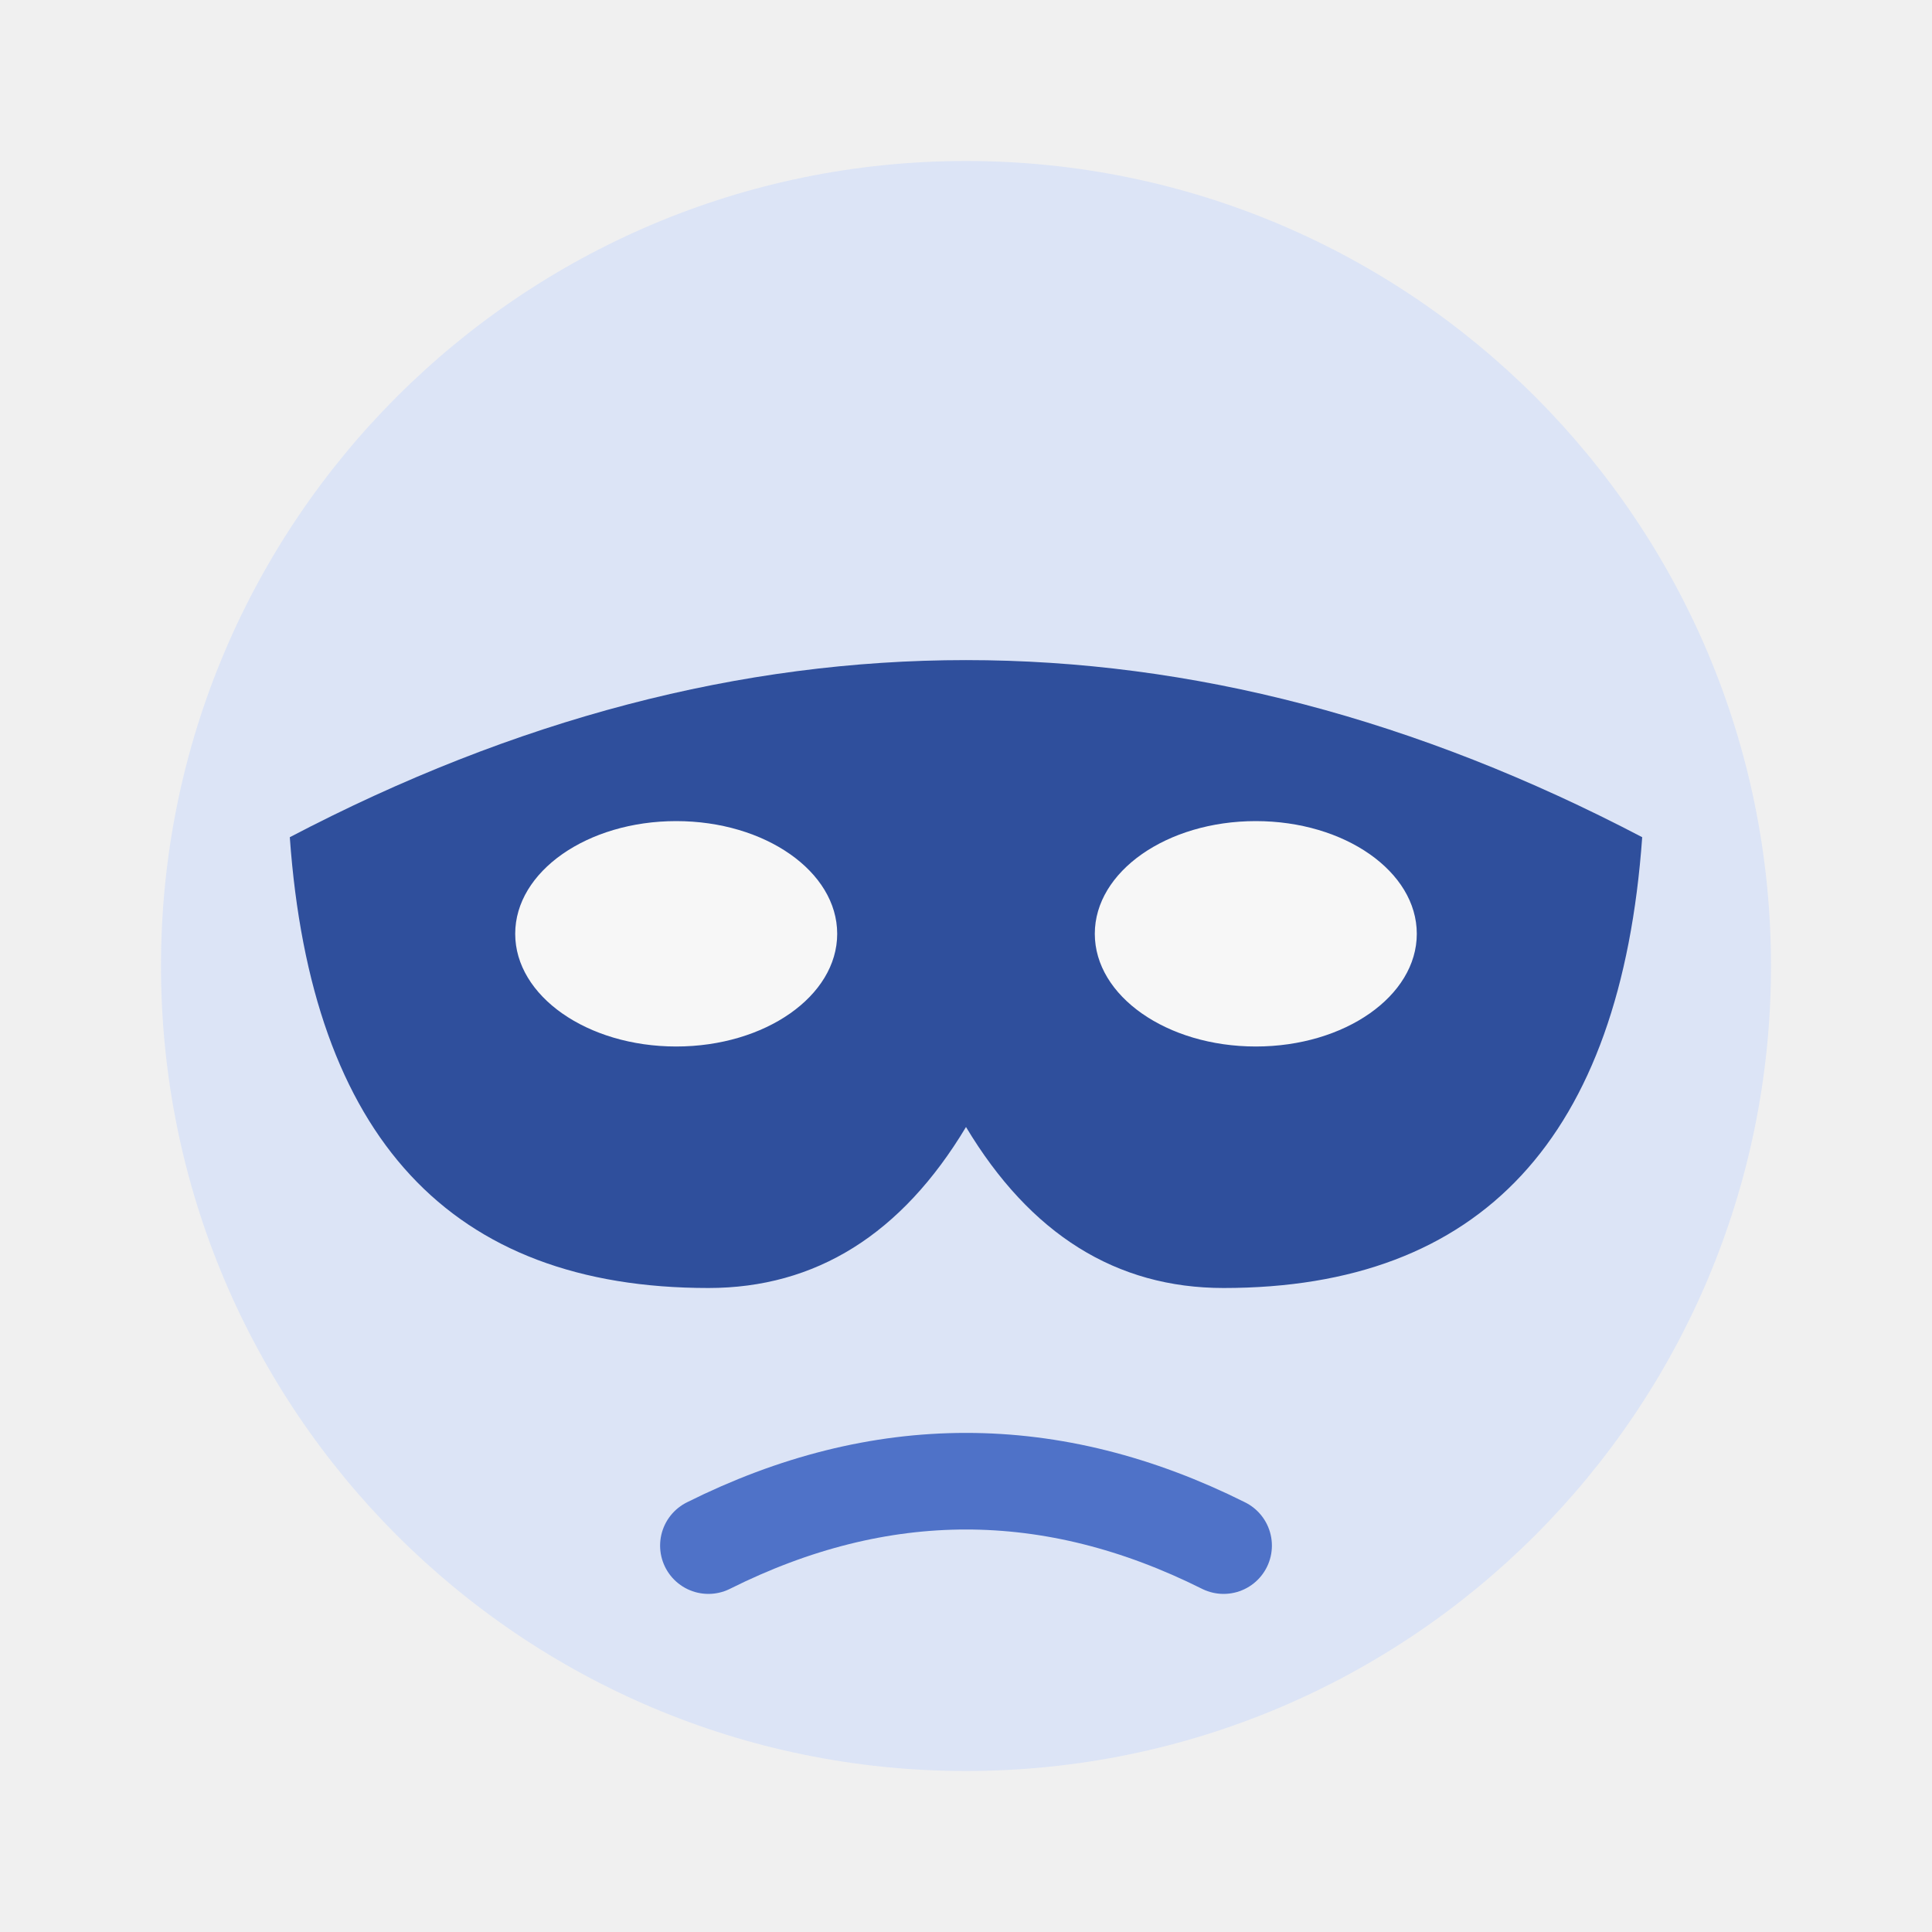
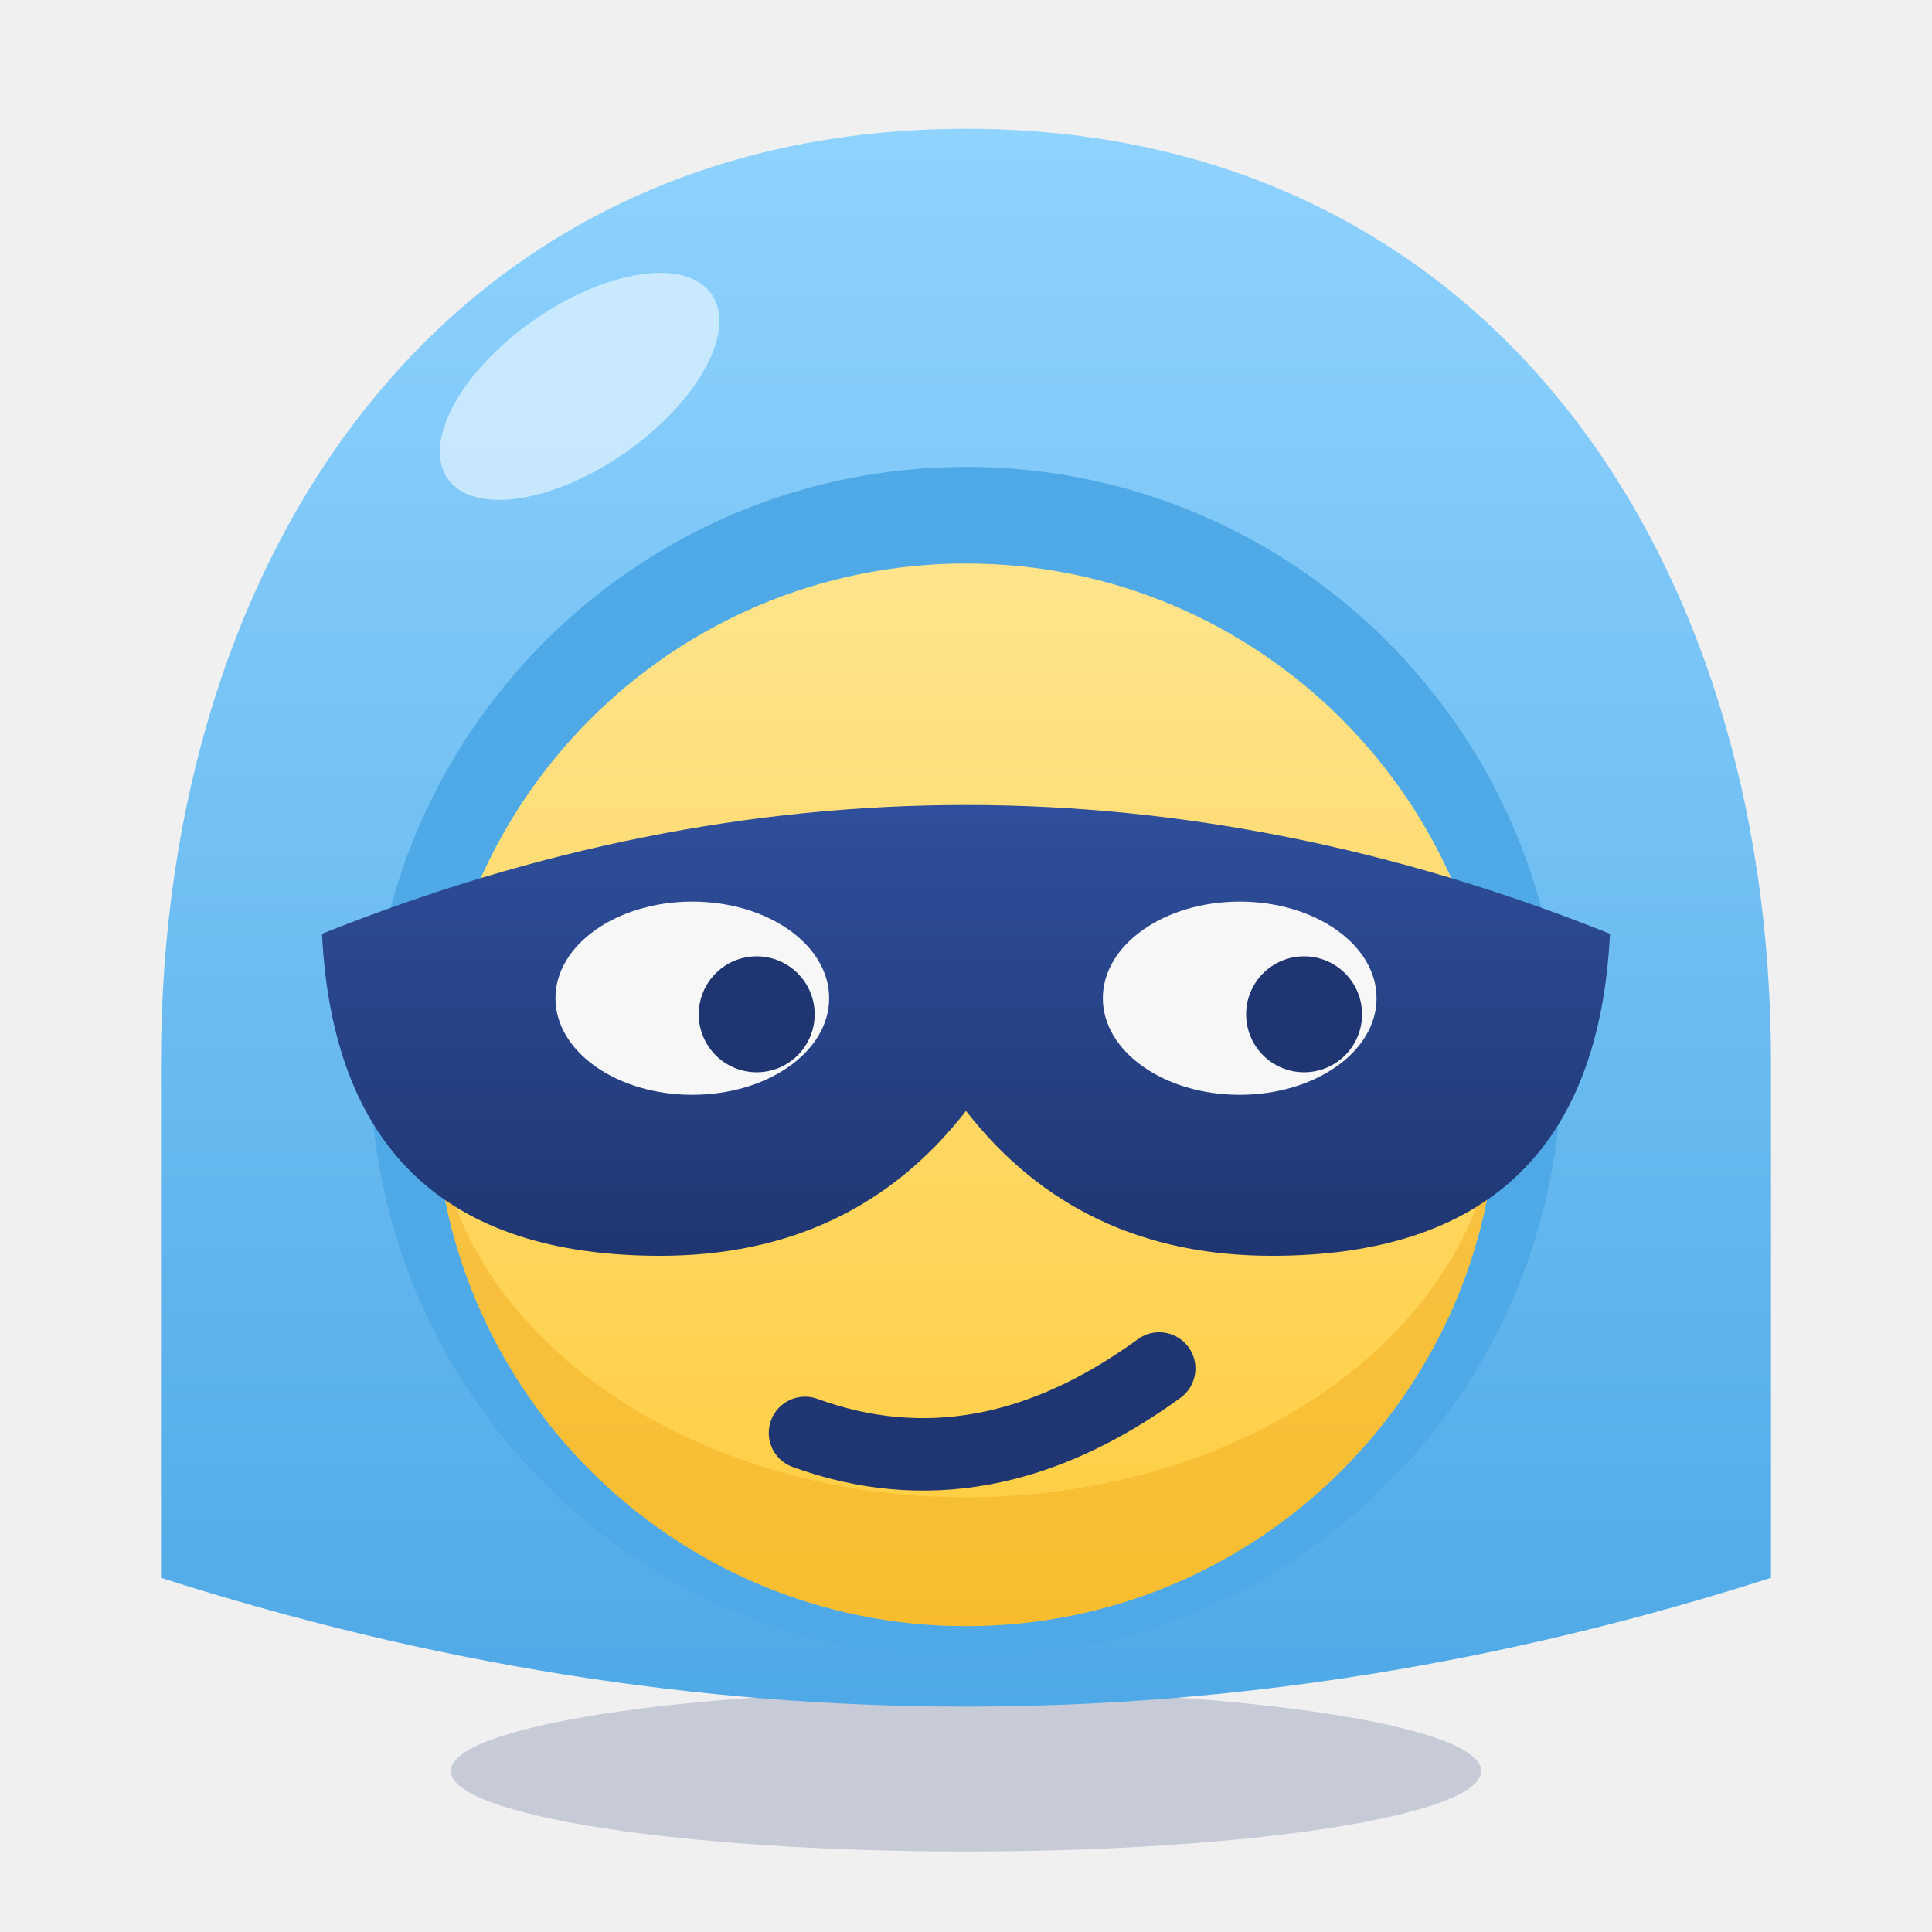
<svg xmlns="http://www.w3.org/2000/svg" viewBox="0 0 120 120" width="120" height="120">
-   <circle cx="60" cy="60" r="50" fill="#DCE4F6" />
-   <path d="M18 52 Q60 30 102 52 Q100 80 76 80 Q66 80 60 70 Q54 80 44 80 Q20 80 18 52 Z" fill="#2F4F9C" />
-   <ellipse cx="42" cy="58" rx="10" ry="7" fill="#F7F7F7" />
-   <ellipse cx="78" cy="58" rx="10" ry="7" fill="#F7F7F7" />
-   <path d="M44 96 Q60 88 76 96" stroke="#4F72C8" stroke-width="6" fill="none" stroke-linecap="round" />
+   <defs>
+     <linearGradient id="hood" x1="0" y1="0" x2="0" y2="1">
+       <stop offset="0" stop-color="#8FD3FF" />
+       <stop offset="1" stop-color="#4FA9E6" />
+     </linearGradient>
+     <linearGradient id="face" x1="0" y1="0" x2="0" y2="1">
+       <stop offset="0" stop-color="#FFE48C" />
+       <stop offset="1" stop-color="#FFCC3D" />
+     </linearGradient>
+     <linearGradient id="mask" x1="0" y1="0" x2="0" y2="1">
+       <stop offset="0" stop-color="#2F4F9C" />
+       <stop offset="1" stop-color="#1F3672" />
+     </linearGradient>
+   </defs>
+   <ellipse cx="60" cy="110" rx="32" ry="5" fill="#1F3672" opacity="0.2" />
+   <path d="M60 8 C92 8 110 34 110 66 L110 98 Q60 114 10 98 L10 66 C10 34 28 8 60 8 Z" fill="url(#hood)" />
+   <circle cx="60" cy="66" r="37" fill="#4FA9E6" />
+   <circle cx="60" cy="68" r="33" fill="url(#face)" />
+   <path d="M27 68 A33 33 0 0 0 93 68 A33 25 0 0 1 27 68 Z" fill="#F0A91C" opacity="0.45" />
+   <path d="M20 58 Q60 42 100 58 Q99 78 79 78 Q67 78 60 69 Q53 78 41 78 Q21 78 20 58 Z" fill="url(#mask)" />
+   <ellipse cx="43" cy="62" rx="8.5" ry="6" fill="#F7F7F7" />
+   <ellipse cx="77" cy="62" rx="8.5" ry="6" fill="#F7F7F7" />
+   <circle cx="47" cy="63" r="3.6" fill="#1F3672" />
+   <circle cx="81" cy="63" r="3.6" fill="#1F3672" />
+   <path d="M50 89 Q61 93 72 85" stroke="#1F3672" stroke-width="4.5" fill="none" stroke-linecap="round" />
+   <ellipse cx="36" cy="24" rx="10" ry="5" fill="#FFFFFF" opacity="0.55" transform="rotate(-35 36 24)" />
</svg>
